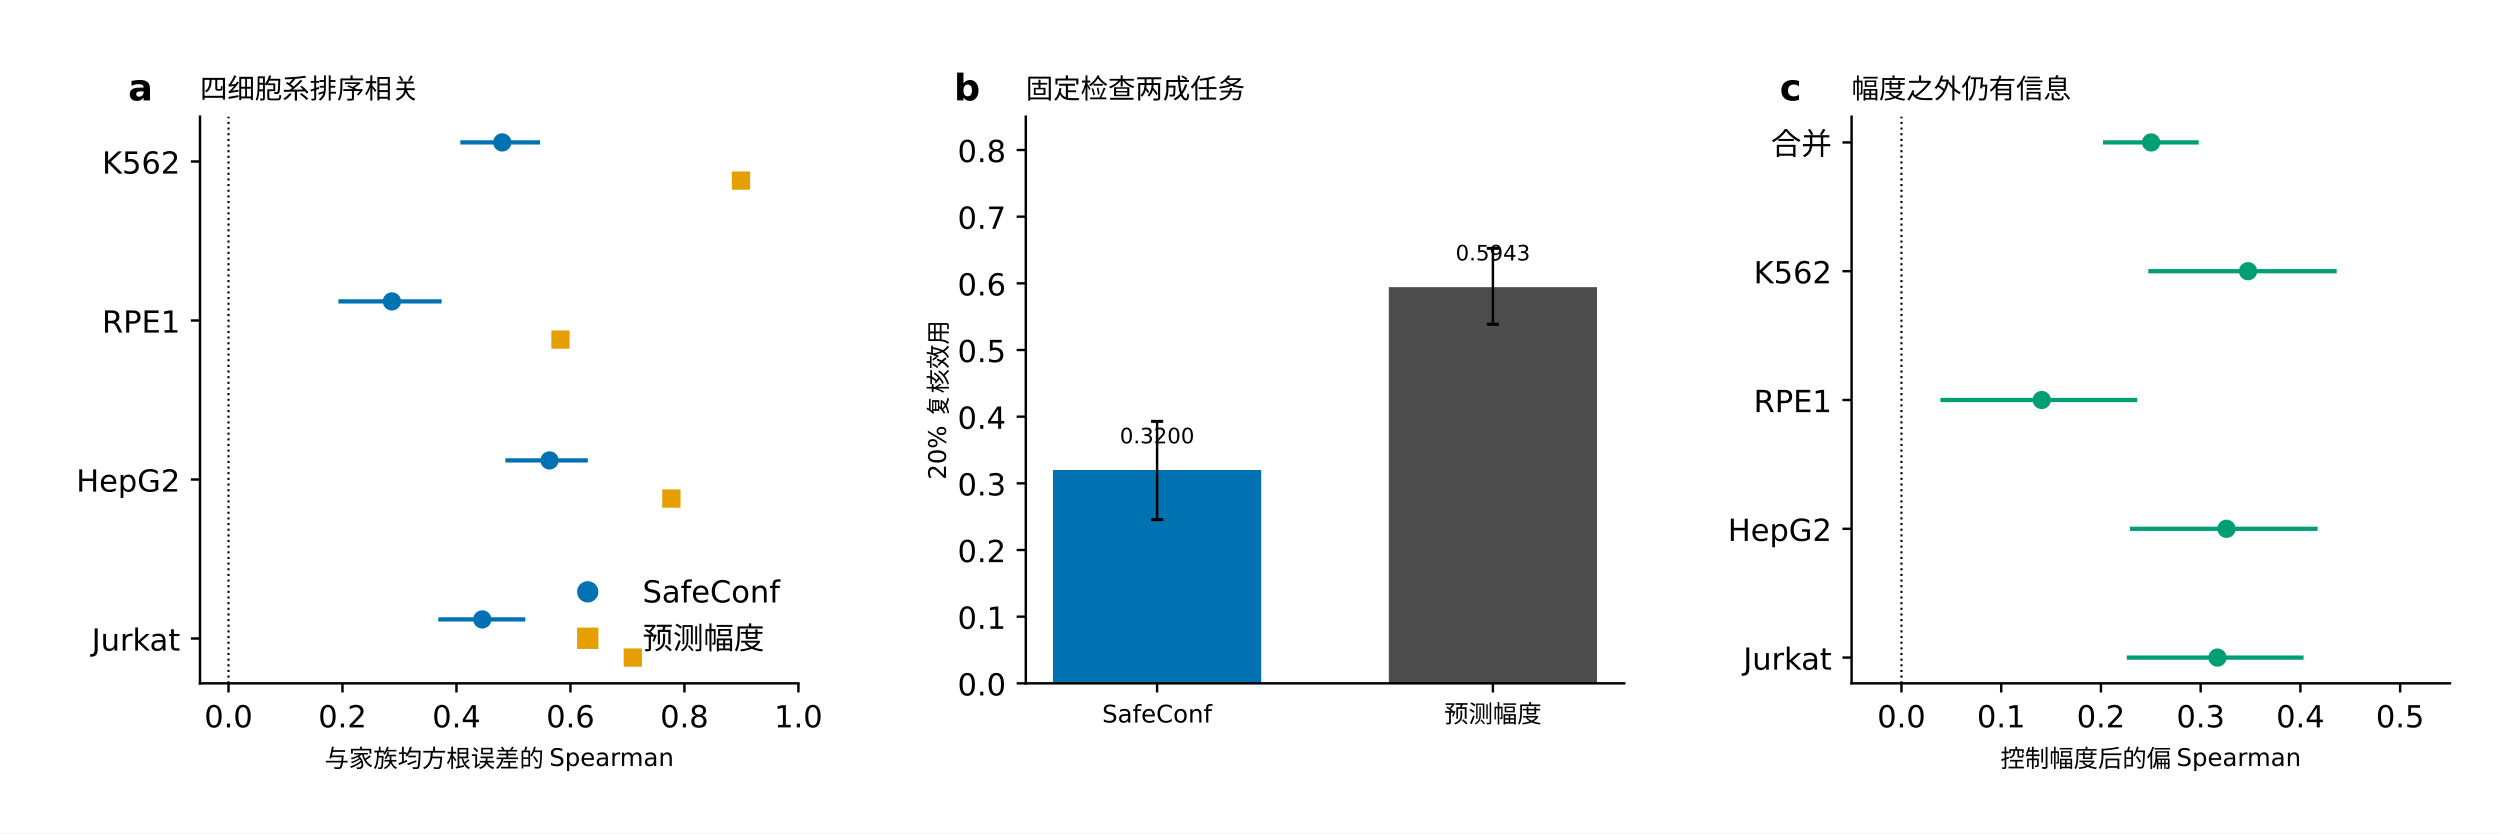
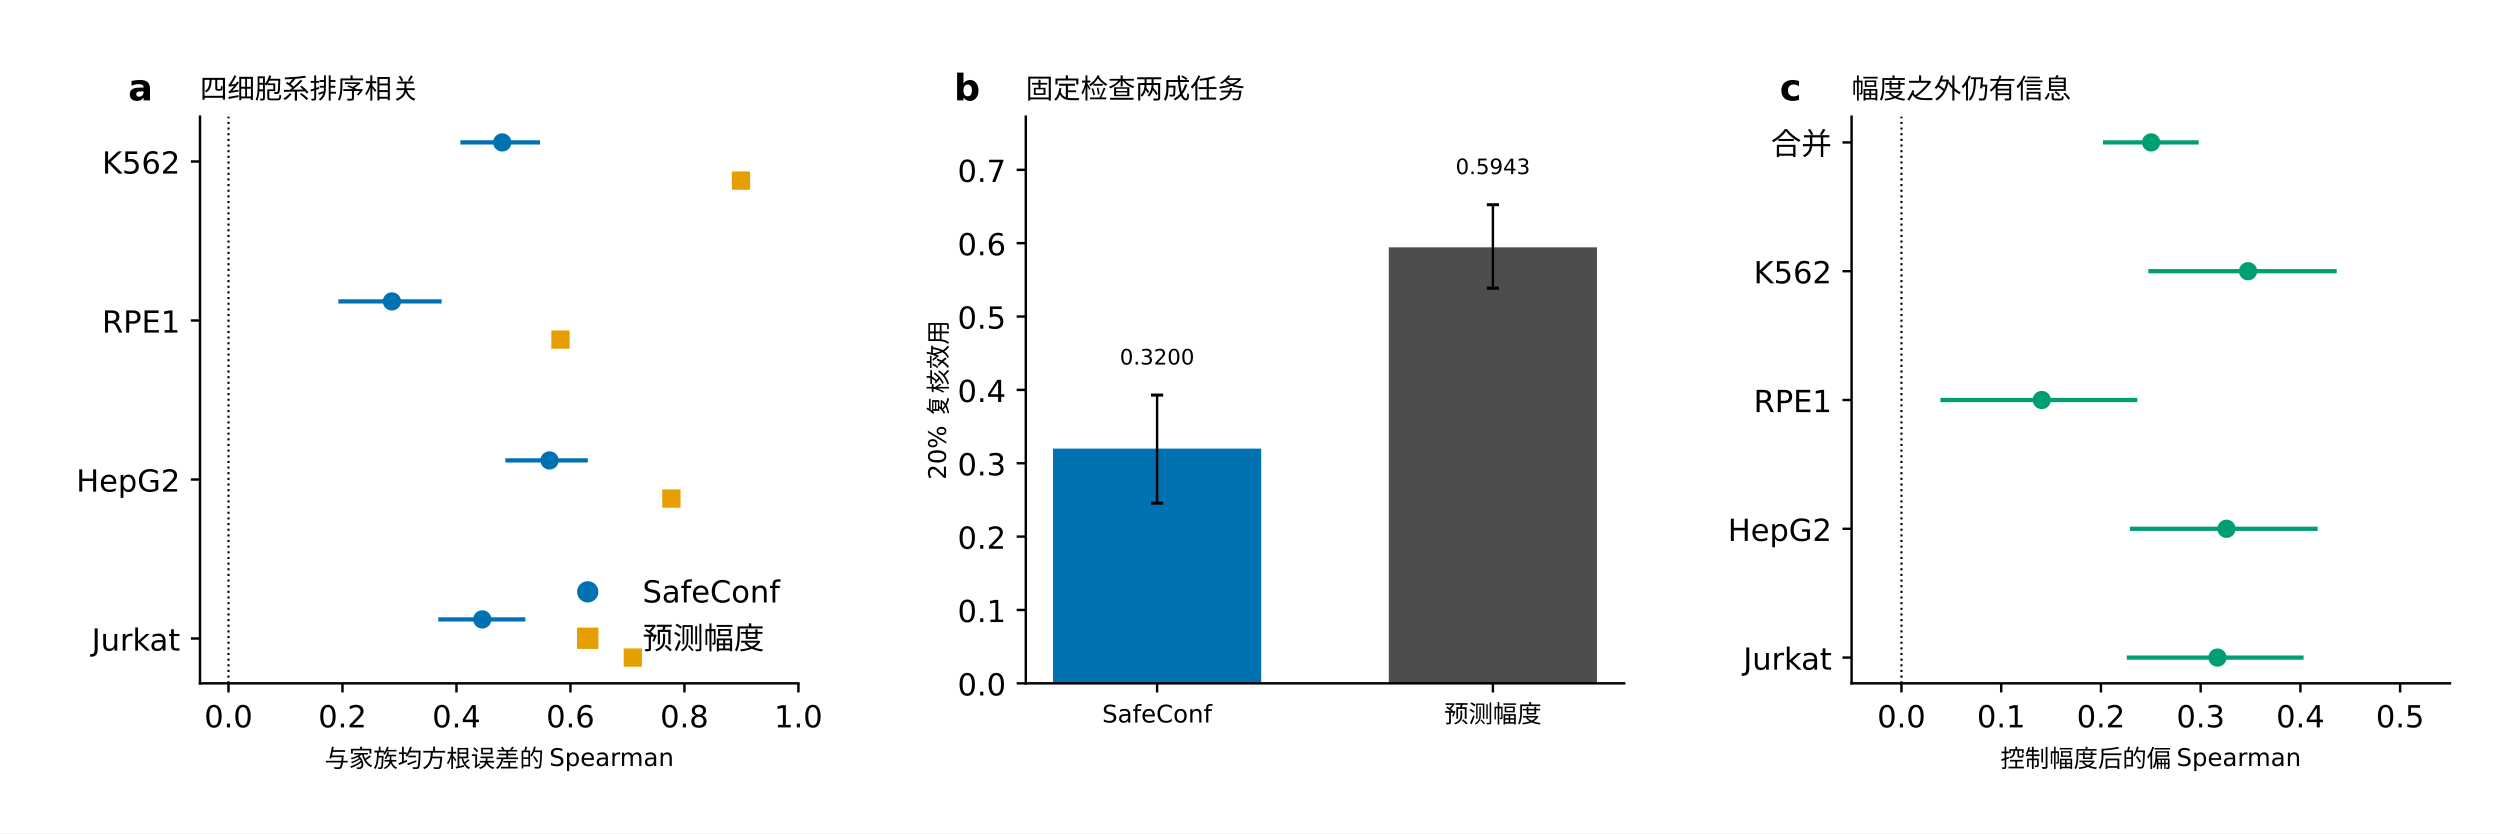
<svg xmlns="http://www.w3.org/2000/svg" xmlns:xlink="http://www.w3.org/1999/xlink" width="820.8pt" height="273.6pt" viewBox="0 0 820.8 273.6" version="1.1">
  <defs>
    <style type="text/css">*{stroke-linejoin: round; stroke-linecap: butt}</style>
  </defs>
  <g id="figure_1">
    <g id="patch_1">
      <path d="M 0 273.6  L 820.8 273.6  L 820.8 0  L 0 0  z " style="fill: #ffffff" />
    </g>
    <g id="axes_1">
      <g id="patch_2">
        <path d="M 65.664 224.352  L 262.132 224.352  L 262.132 38.304  L 65.664 38.304  z " style="fill: #ffffff" />
      </g>
      <g id="matplotlib.axis_1">
        <g id="xtick_1">
          <g id="line2d_1">
            <defs>
-               <path id="m4226a17566" d="M 0 0  L 0 3  " style="stroke: #000000; stroke-width: 0.8" />
+               <path id="m3a0f3667e0" d="M 0 0  L 0 3  " style="stroke: #000000; stroke-width: 0.8" />
            </defs>
            <g>
-               <use xlink:href="#m4226a17566" x="75.02" y="224.352" style="stroke: #000000; stroke-width: 0.8" />
+               <use xlink:href="#m3a0f3667e0" x="75.02" y="224.352" style="stroke: #000000; stroke-width: 0.8" />
            </g>
          </g>
          <g id="text_1">
            <text style="font-size: 10px; font-family: 'DejaVu Sans', 'Bitstream Vera Sans', 'Computer Modern Sans Serif', 'Lucida Grande', 'Verdana', 'Geneva', 'Lucid', 'Arial', 'Helvetica', 'Avant Garde', sans-serif; text-anchor: middle" x="75.02" y="238.811" transform="rotate(-0 75.01962 238.8114)">0.0</text>
          </g>
        </g>
        <g id="xtick_2">
          <g id="line2d_2">
            <g>
-               <use xlink:href="#m4226a17566" x="112.442" y="224.352" style="stroke: #000000; stroke-width: 0.8" />
+               <use xlink:href="#m3a0f3667e0" x="112.442" y="224.352" style="stroke: #000000; stroke-width: 0.8" />
            </g>
          </g>
          <g id="text_2">
            <text style="font-size: 10px; font-family: 'DejaVu Sans', 'Bitstream Vera Sans', 'Computer Modern Sans Serif', 'Lucida Grande', 'Verdana', 'Geneva', 'Lucid', 'Arial', 'Helvetica', 'Avant Garde', sans-serif; text-anchor: middle" x="112.442" y="238.811" transform="rotate(-0 112.4421 238.8114)">0.2</text>
          </g>
        </g>
        <g id="xtick_3">
          <g id="line2d_3">
            <g>
-               <use xlink:href="#m4226a17566" x="149.865" y="224.352" style="stroke: #000000; stroke-width: 0.8" />
+               <use xlink:href="#m3a0f3667e0" x="149.865" y="224.352" style="stroke: #000000; stroke-width: 0.8" />
            </g>
          </g>
          <g id="text_3">
            <text style="font-size: 10px; font-family: 'DejaVu Sans', 'Bitstream Vera Sans', 'Computer Modern Sans Serif', 'Lucida Grande', 'Verdana', 'Geneva', 'Lucid', 'Arial', 'Helvetica', 'Avant Garde', sans-serif; text-anchor: middle" x="149.865" y="238.811" transform="rotate(-0 149.8646 238.8114)">0.4</text>
          </g>
        </g>
        <g id="xtick_4">
          <g id="line2d_4">
            <g>
-               <use xlink:href="#m4226a17566" x="187.287" y="224.352" style="stroke: #000000; stroke-width: 0.8" />
+               <use xlink:href="#m3a0f3667e0" x="187.287" y="224.352" style="stroke: #000000; stroke-width: 0.8" />
            </g>
          </g>
          <g id="text_4">
            <text style="font-size: 10px; font-family: 'DejaVu Sans', 'Bitstream Vera Sans', 'Computer Modern Sans Serif', 'Lucida Grande', 'Verdana', 'Geneva', 'Lucid', 'Arial', 'Helvetica', 'Avant Garde', sans-serif; text-anchor: middle" x="187.287" y="238.811" transform="rotate(-0 187.2871 238.8114)">0.6</text>
          </g>
        </g>
        <g id="xtick_5">
          <g id="line2d_5">
            <g>
-               <use xlink:href="#m4226a17566" x="224.71" y="224.352" style="stroke: #000000; stroke-width: 0.8" />
+               <use xlink:href="#m3a0f3667e0" x="224.71" y="224.352" style="stroke: #000000; stroke-width: 0.8" />
            </g>
          </g>
          <g id="text_5">
            <text style="font-size: 10px; font-family: 'DejaVu Sans', 'Bitstream Vera Sans', 'Computer Modern Sans Serif', 'Lucida Grande', 'Verdana', 'Geneva', 'Lucid', 'Arial', 'Helvetica', 'Avant Garde', sans-serif; text-anchor: middle" x="224.71" y="238.811" transform="rotate(-0 224.7096 238.8114)">0.8</text>
          </g>
        </g>
        <g id="xtick_6">
          <g id="line2d_6">
            <g>
-               <use xlink:href="#m4226a17566" x="262.132" y="224.352" style="stroke: #000000; stroke-width: 0.8" />
+               <use xlink:href="#m3a0f3667e0" x="262.132" y="224.352" style="stroke: #000000; stroke-width: 0.8" />
            </g>
          </g>
          <g id="text_6">
            <text style="font-size: 10px; font-family: 'DejaVu Sans', 'Bitstream Vera Sans', 'Computer Modern Sans Serif', 'Lucida Grande', 'Verdana', 'Geneva', 'Lucid', 'Arial', 'Helvetica', 'Avant Garde', sans-serif; text-anchor: middle" x="262.132" y="238.811" transform="rotate(-0 262.1321 238.8114)">1.0</text>
          </g>
        </g>
        <g id="text_7">
          <text style="font-size: 8px; font-family: 'DejaVu Sans', 'Bitstream Vera Sans', 'Computer Modern Sans Serif', 'Lucida Grande', 'Verdana', 'Geneva', 'Lucid', 'Arial', 'Helvetica', 'Avant Garde', sans-serif; text-anchor: middle" x="163.898" y="251.855" transform="rotate(-0 163.898 251.8545)">与家族均方根误差的 Spearman</text>
        </g>
      </g>
      <g id="matplotlib.axis_2">
        <g id="ytick_1">
          <g id="line2d_7">
            <defs>
-               <path id="m9d8d0a81d9" d="M 0 0  L -3 0  " style="stroke: #000000; stroke-width: 0.8" />
+               <path id="m4cc7d55a19" d="M 0 0  L -3 0  " style="stroke: #000000; stroke-width: 0.8" />
            </defs>
            <g>
-               <use xlink:href="#m9d8d0a81d9" x="65.664" y="53.025" style="stroke: #000000; stroke-width: 0.8" />
+               <use xlink:href="#m4cc7d55a19" x="65.664" y="53.025" style="stroke: #000000; stroke-width: 0.8" />
            </g>
          </g>
          <g id="text_8">
            <text style="font-size: 10px; font-family: 'DejaVu Sans', 'Bitstream Vera Sans', 'Computer Modern Sans Serif', 'Lucida Grande', 'Verdana', 'Geneva', 'Lucid', 'Arial', 'Helvetica', 'Avant Garde', sans-serif; text-anchor: end" x="59.164" y="57.005" transform="rotate(-0 59.164 57.00466)">K562</text>
          </g>
        </g>
        <g id="ytick_2">
          <g id="line2d_8">
            <g>
-               <use xlink:href="#m9d8d0a81d9" x="65.664" y="105.227" style="stroke: #000000; stroke-width: 0.8" />
+               <use xlink:href="#m4cc7d55a19" x="65.664" y="105.227" style="stroke: #000000; stroke-width: 0.8" />
            </g>
          </g>
          <g id="text_9">
            <text style="font-size: 10px; font-family: 'DejaVu Sans', 'Bitstream Vera Sans', 'Computer Modern Sans Serif', 'Lucida Grande', 'Verdana', 'Geneva', 'Lucid', 'Arial', 'Helvetica', 'Avant Garde', sans-serif; text-anchor: end" x="59.164" y="109.207" transform="rotate(-0 59.164 109.2067)">RPE1</text>
          </g>
        </g>
        <g id="ytick_3">
          <g id="line2d_9">
            <g>
-               <use xlink:href="#m9d8d0a81d9" x="65.664" y="157.429" style="stroke: #000000; stroke-width: 0.8" />
+               <use xlink:href="#m4cc7d55a19" x="65.664" y="157.429" style="stroke: #000000; stroke-width: 0.8" />
            </g>
          </g>
          <g id="text_10">
            <text style="font-size: 10px; font-family: 'DejaVu Sans', 'Bitstream Vera Sans', 'Computer Modern Sans Serif', 'Lucida Grande', 'Verdana', 'Geneva', 'Lucid', 'Arial', 'Helvetica', 'Avant Garde', sans-serif; text-anchor: end" x="59.164" y="161.409" transform="rotate(-0 59.164 161.4087)">HepG2</text>
          </g>
        </g>
        <g id="ytick_4">
          <g id="line2d_10">
            <g>
-               <use xlink:href="#m9d8d0a81d9" x="65.664" y="209.631" style="stroke: #000000; stroke-width: 0.8" />
+               <use xlink:href="#m4cc7d55a19" x="65.664" y="209.631" style="stroke: #000000; stroke-width: 0.8" />
            </g>
          </g>
          <g id="text_11">
            <text style="font-size: 10px; font-family: 'DejaVu Sans', 'Bitstream Vera Sans', 'Computer Modern Sans Serif', 'Lucida Grande', 'Verdana', 'Geneva', 'Lucid', 'Arial', 'Helvetica', 'Avant Garde', sans-serif; text-anchor: end" x="59.164" y="213.611" transform="rotate(-0 59.164 213.6107)">Jurkat</text>
          </g>
        </g>
      </g>
      <g id="line2d_11">
-         <path d="M 151.146 46.761  L 177.316 46.761  " clip-path="url(#p58432a7bf2)" style="fill: none; stroke: #0072b2; stroke-width: 1.4" />
+         <path d="M 151.146 46.761  L 177.316 46.761  " clip-path="url(#p37d532b40d)" style="fill: none; stroke: #0072b2; stroke-width: 1.4" />
      </g>
      <g id="line2d_12">
        <defs>
-           <path id="m5f0c63269c" d="M 0 2.5  C 0.663 2.5 1.299 2.237 1.768 1.768  C 2.237 1.299 2.5 0.663 2.5 0  C 2.5 -0.663 2.237 -1.299 1.768 -1.768  C 1.299 -2.237 0.663 -2.5 0 -2.5  C -0.663 -2.5 -1.299 -2.237 -1.768 -1.768  C -2.237 -1.299 -2.5 -0.663 -2.5 0  C -2.5 0.663 -2.237 1.299 -1.768 1.768  C -1.299 2.237 -0.663 2.5 0 2.5  z " style="stroke: #0072b2" />
+           <path id="mfc0ed0e57e" d="M 0 2.5  C 0.663 2.5 1.299 2.237 1.768 1.768  C 2.237 1.299 2.5 0.663 2.5 0  C 2.5 -0.663 2.237 -1.299 1.768 -1.768  C 1.299 -2.237 0.663 -2.5 0 -2.5  C -0.663 -2.5 -1.299 -2.237 -1.768 -1.768  C -2.237 -1.299 -2.5 -0.663 -2.5 0  C -2.5 0.663 -2.237 1.299 -1.768 1.768  C -1.299 2.237 -0.663 2.5 0 2.5  z " style="stroke: #0072b2" />
        </defs>
-         <g clip-path="url(#p58432a7bf2)">
-           <use xlink:href="#m5f0c63269c" x="164.894" y="46.761" style="fill: #0072b2; stroke: #0072b2" />
+         <g clip-path="url(#p37d532b40d)">
+           <use xlink:href="#mfc0ed0e57e" x="164.894" y="46.761" style="fill: #0072b2; stroke: #0072b2" />
        </g>
      </g>
      <g id="line2d_13">
        <defs>
-           <path id="m2d5704bfc8" d="M -2.5 2.5  L 2.5 2.5  L 2.5 -2.5  L -2.5 -2.5  z " style="stroke: #e69f00; stroke-linejoin: miter" />
+           <path id="m14292e1021" d="M -2.5 2.5  L 2.5 2.5  L 2.5 -2.5  L -2.5 -2.5  z " style="stroke: #e69f00; stroke-linejoin: miter" />
        </defs>
-         <g clip-path="url(#p58432a7bf2)">
-           <use xlink:href="#m2d5704bfc8" x="243.282" y="59.289" style="fill: #e69f00; stroke: #e69f00; stroke-linejoin: miter" />
+         <g clip-path="url(#p37d532b40d)">
+           <use xlink:href="#m14292e1021" x="243.282" y="59.289" style="fill: #e69f00; stroke: #e69f00; stroke-linejoin: miter" />
        </g>
      </g>
      <g id="line2d_14">
-         <path d="M 111.081 98.963  L 144.994 98.963  " clip-path="url(#p58432a7bf2)" style="fill: none; stroke: #0072b2; stroke-width: 1.4" />
+         <path d="M 111.081 98.963  L 144.994 98.963  " clip-path="url(#p37d532b40d)" style="fill: none; stroke: #0072b2; stroke-width: 1.4" />
      </g>
      <g id="line2d_15">
-         <g clip-path="url(#p58432a7bf2)">
-           <use xlink:href="#m5f0c63269c" x="128.676" y="98.963" style="fill: #0072b2; stroke: #0072b2" />
+         <g clip-path="url(#p37d532b40d)">
+           <use xlink:href="#mfc0ed0e57e" x="128.676" y="98.963" style="fill: #0072b2; stroke: #0072b2" />
        </g>
      </g>
      <g id="line2d_16">
-         <g clip-path="url(#p58432a7bf2)">
-           <use xlink:href="#m2d5704bfc8" x="184.019" y="111.491" style="fill: #e69f00; stroke: #e69f00; stroke-linejoin: miter" />
+         <g clip-path="url(#p37d532b40d)">
+           <use xlink:href="#m14292e1021" x="184.019" y="111.491" style="fill: #e69f00; stroke: #e69f00; stroke-linejoin: miter" />
        </g>
      </g>
      <g id="line2d_17">
-         <path d="M 165.916 151.165  L 192.989 151.165  " clip-path="url(#p58432a7bf2)" style="fill: none; stroke: #0072b2; stroke-width: 1.4" />
+         <path d="M 165.916 151.165  L 192.989 151.165  " clip-path="url(#p37d532b40d)" style="fill: none; stroke: #0072b2; stroke-width: 1.4" />
      </g>
      <g id="line2d_18">
-         <g clip-path="url(#p58432a7bf2)">
-           <use xlink:href="#m5f0c63269c" x="180.42" y="151.165" style="fill: #0072b2; stroke: #0072b2" />
+         <g clip-path="url(#p37d532b40d)">
+           <use xlink:href="#mfc0ed0e57e" x="180.42" y="151.165" style="fill: #0072b2; stroke: #0072b2" />
        </g>
      </g>
      <g id="line2d_19">
-         <g clip-path="url(#p58432a7bf2)">
-           <use xlink:href="#m2d5704bfc8" x="220.432" y="163.693" style="fill: #e69f00; stroke: #e69f00; stroke-linejoin: miter" />
+         <g clip-path="url(#p37d532b40d)">
+           <use xlink:href="#m14292e1021" x="220.432" y="163.693" style="fill: #e69f00; stroke: #e69f00; stroke-linejoin: miter" />
        </g>
      </g>
      <g id="line2d_20">
-         <path d="M 143.89 203.367  L 172.487 203.367  " clip-path="url(#p58432a7bf2)" style="fill: none; stroke: #0072b2; stroke-width: 1.4" />
+         <path d="M 143.89 203.367  L 172.487 203.367  " clip-path="url(#p37d532b40d)" style="fill: none; stroke: #0072b2; stroke-width: 1.4" />
      </g>
      <g id="line2d_21">
-         <g clip-path="url(#p58432a7bf2)">
-           <use xlink:href="#m5f0c63269c" x="158.346" y="203.367" style="fill: #0072b2; stroke: #0072b2" />
+         <g clip-path="url(#p37d532b40d)">
+           <use xlink:href="#mfc0ed0e57e" x="158.346" y="203.367" style="fill: #0072b2; stroke: #0072b2" />
        </g>
      </g>
      <g id="line2d_22">
-         <g clip-path="url(#p58432a7bf2)">
-           <use xlink:href="#m2d5704bfc8" x="207.771" y="215.895" style="fill: #e69f00; stroke: #e69f00; stroke-linejoin: miter" />
+         <g clip-path="url(#p37d532b40d)">
+           <use xlink:href="#m14292e1021" x="207.771" y="215.895" style="fill: #e69f00; stroke: #e69f00; stroke-linejoin: miter" />
        </g>
      </g>
      <g id="line2d_23">
-         <path d="M 75.02 224.352  L 75.02 38.304  " clip-path="url(#p58432a7bf2)" style="fill: none; stroke-dasharray: 0.7,1.155; stroke-dashoffset: 0; stroke: #000000; stroke-width: 0.7" />
+         <path d="M 75.02 224.352  L 75.02 38.304  " clip-path="url(#p37d532b40d)" style="fill: none; stroke-dasharray: 0.7,1.155; stroke-dashoffset: 0; stroke: #000000; stroke-width: 0.7" />
      </g>
      <g id="line2d_24" />
      <g id="line2d_25" />
      <g id="patch_3">
        <path d="M 65.664 224.352  L 65.664 38.304  " style="fill: none; stroke: #000000; stroke-width: 0.8; stroke-linejoin: miter; stroke-linecap: square" />
      </g>
      <g id="patch_4">
        <path d="M 65.664 224.352  L 262.132 224.352  " style="fill: none; stroke: #000000; stroke-width: 0.8; stroke-linejoin: miter; stroke-linecap: square" />
      </g>
      <g id="text_12">
        <text style="font-weight: 700; font-size: 12px; font-family: 'DejaVu Sans', 'Bitstream Vera Sans', 'Computer Modern Sans Serif', 'Lucida Grande', 'Verdana', 'Geneva', 'Lucid', 'Arial', 'Helvetica', 'Avant Garde', sans-serif; text-anchor: start" x="42.088" y="32.971" transform="rotate(-0 42.08783 32.97141)">a</text>
      </g>
      <g id="text_13">
        <text style="font-size: 9px; font-family: 'DejaVu Sans', 'Bitstream Vera Sans', 'Computer Modern Sans Serif', 'Lucida Grande', 'Verdana', 'Geneva', 'Lucid', 'Arial', 'Helvetica', 'Avant Garde', sans-serif; text-anchor: start" x="65.664" y="32.304" transform="rotate(-0 65.664 32.304)">四细胞系排序相关</text>
      </g>
      <g id="legend_1">
        <g id="line2d_26">
          <defs>
-             <path id="m96f16429bc" d="M 0 3  C 0.796 3 1.559 2.684 2.121 2.121  C 2.684 1.559 3 0.796 3 0  C 3 -0.796 2.684 -1.559 2.121 -2.121  C 1.559 -2.684 0.796 -3 0 -3  C -0.796 -3 -1.559 -2.684 -2.121 -2.121  C -2.684 -1.559 -3 -0.796 -3 0  C -3 0.796 -2.684 1.559 -2.121 2.121  C -1.559 2.684 -0.796 3 0 3  z " style="stroke: #0072b2" />
+             <path id="m0f6c0d7209" d="M 0 3  C 0.796 3 1.559 2.684 2.121 2.121  C 2.684 1.559 3 0.796 3 0  C 3 -0.796 2.684 -1.559 2.121 -2.121  C 1.559 -2.684 0.796 -3 0 -3  C -0.796 -3 -1.559 -2.684 -2.121 -2.121  C -2.684 -1.559 -3 -0.796 -3 0  C -3 0.796 -2.684 1.559 -2.121 2.121  C -1.559 2.684 -0.796 3 0 3  z " style="stroke: #0072b2" />
          </defs>
          <g>
-             <use xlink:href="#m96f16429bc" x="192.963" y="194.311" style="fill: #0072b2; stroke: #0072b2" />
+             <use xlink:href="#m0f6c0d7209" x="192.963" y="194.311" style="fill: #0072b2; stroke: #0072b2" />
          </g>
        </g>
        <g id="text_14">
          <text style="font-size: 10px; font-family: 'DejaVu Sans', 'Bitstream Vera Sans', 'Computer Modern Sans Serif', 'Lucida Grande', 'Verdana', 'Geneva', 'Lucid', 'Arial', 'Helvetica', 'Avant Garde', sans-serif; text-anchor: start" x="210.963" y="197.811" transform="rotate(-0 210.9633 197.8114)">SafeConf</text>
        </g>
        <g id="line2d_27">
          <defs>
-             <path id="m771fa75b18" d="M -3 3  L 3 3  L 3 -3  L -3 -3  z " style="stroke: #e69f00; stroke-linejoin: miter" />
+             <path id="mc0798db1a1" d="M -3 3  L 3 3  L 3 -3  L -3 -3  z " style="stroke: #e69f00; stroke-linejoin: miter" />
          </defs>
          <g>
-             <use xlink:href="#m771fa75b18" x="192.963" y="209.561" style="fill: #e69f00; stroke: #e69f00; stroke-linejoin: miter" />
+             <use xlink:href="#mc0798db1a1" x="192.963" y="209.561" style="fill: #e69f00; stroke: #e69f00; stroke-linejoin: miter" />
          </g>
        </g>
        <g id="text_15">
          <text style="font-size: 10px; font-family: 'DejaVu Sans', 'Bitstream Vera Sans', 'Computer Modern Sans Serif', 'Lucida Grande', 'Verdana', 'Geneva', 'Lucid', 'Arial', 'Helvetica', 'Avant Garde', sans-serif; text-anchor: start" x="210.963" y="213.061" transform="rotate(-0 210.9633 213.0614)">预测幅度</text>
        </g>
      </g>
    </g>
    <g id="axes_2">
      <g id="patch_5">
        <path d="M 336.79 224.352  L 533.258 224.352  L 533.258 38.304  L 336.79 38.304  z " style="fill: #ffffff" />
      </g>
      <g id="patch_6">
-         <path d="M 345.72 224.352  L 414.076 224.352  L 414.076 154.316  L 345.72 154.316  z " clip-path="url(#paa163dda87)" style="fill: #0072b2" />
+         <path d="M 345.72 224.352  L 414.076 224.352  L 414.076 147.285  L 345.72 147.285  z " clip-path="url(#p87df58ba7f)" style="fill: #0072b2" />
      </g>
      <g id="patch_7">
-         <path d="M 455.972 224.352  L 524.328 224.352  L 524.328 94.27  L 455.972 94.27  z " clip-path="url(#paa163dda87)" style="fill: #4d4d4d" />
+         <path d="M 455.972 224.352  L 524.328 224.352  L 524.328 81.211  L 455.972 81.211  z " clip-path="url(#p87df58ba7f)" style="fill: #4d4d4d" />
      </g>
      <g id="matplotlib.axis_3">
        <g id="xtick_7">
          <g id="line2d_28">
            <g>
-               <use xlink:href="#m4226a17566" x="379.898" y="224.352" style="stroke: #000000; stroke-width: 0.8" />
+               <use xlink:href="#m3a0f3667e0" x="379.898" y="224.352" style="stroke: #000000; stroke-width: 0.8" />
            </g>
          </g>
          <g id="text_16">
            <text style="font-size: 8px; font-family: 'DejaVu Sans', 'Bitstream Vera Sans', 'Computer Modern Sans Serif', 'Lucida Grande', 'Verdana', 'Geneva', 'Lucid', 'Arial', 'Helvetica', 'Avant Garde', sans-serif; text-anchor: middle" x="379.898" y="237.22" transform="rotate(-0 379.8983 237.2195)">SafeConf</text>
          </g>
        </g>
        <g id="xtick_8">
          <g id="line2d_29">
            <g>
-               <use xlink:href="#m4226a17566" x="490.15" y="224.352" style="stroke: #000000; stroke-width: 0.8" />
+               <use xlink:href="#m3a0f3667e0" x="490.15" y="224.352" style="stroke: #000000; stroke-width: 0.8" />
            </g>
          </g>
          <g id="text_17">
            <text style="font-size: 8px; font-family: 'DejaVu Sans', 'Bitstream Vera Sans', 'Computer Modern Sans Serif', 'Lucida Grande', 'Verdana', 'Geneva', 'Lucid', 'Arial', 'Helvetica', 'Avant Garde', sans-serif; text-anchor: middle" x="490.15" y="237.22" transform="rotate(-0 490.1497 237.2195)">预测幅度</text>
          </g>
        </g>
      </g>
      <g id="matplotlib.axis_4">
        <g id="ytick_5">
          <g id="line2d_30">
            <g>
-               <use xlink:href="#m9d8d0a81d9" x="336.79" y="224.352" style="stroke: #000000; stroke-width: 0.8" />
+               <use xlink:href="#m4cc7d55a19" x="336.79" y="224.352" style="stroke: #000000; stroke-width: 0.8" />
            </g>
          </g>
          <g id="text_18">
            <text style="font-size: 10px; font-family: 'DejaVu Sans', 'Bitstream Vera Sans', 'Computer Modern Sans Serif', 'Lucida Grande', 'Verdana', 'Geneva', 'Lucid', 'Arial', 'Helvetica', 'Avant Garde', sans-serif; text-anchor: end" x="330.29" y="228.332" transform="rotate(-0 330.29 228.3317)">0.0</text>
          </g>
        </g>
        <g id="ytick_6">
          <g id="line2d_31">
            <g>
-               <use xlink:href="#m9d8d0a81d9" x="336.79" y="202.464" style="stroke: #000000; stroke-width: 0.8" />
+               <use xlink:href="#m4cc7d55a19" x="336.79" y="200.267" style="stroke: #000000; stroke-width: 0.8" />
            </g>
          </g>
          <g id="text_19">
-             <text style="font-size: 10px; font-family: 'DejaVu Sans', 'Bitstream Vera Sans', 'Computer Modern Sans Serif', 'Lucida Grande', 'Verdana', 'Geneva', 'Lucid', 'Arial', 'Helvetica', 'Avant Garde', sans-serif; text-anchor: end" x="330.29" y="206.444" transform="rotate(-0 330.29 206.4437)">0.1</text>
+             <text style="font-size: 10px; font-family: 'DejaVu Sans', 'Bitstream Vera Sans', 'Computer Modern Sans Serif', 'Lucida Grande', 'Verdana', 'Geneva', 'Lucid', 'Arial', 'Helvetica', 'Avant Garde', sans-serif; text-anchor: end" x="330.29" y="204.246" transform="rotate(-0 330.29 204.2463)">0.1</text>
          </g>
        </g>
        <g id="ytick_7">
          <g id="line2d_32">
            <g>
-               <use xlink:href="#m9d8d0a81d9" x="336.79" y="180.576" style="stroke: #000000; stroke-width: 0.8" />
+               <use xlink:href="#m4cc7d55a19" x="336.79" y="176.181" style="stroke: #000000; stroke-width: 0.8" />
            </g>
          </g>
          <g id="text_20">
-             <text style="font-size: 10px; font-family: 'DejaVu Sans', 'Bitstream Vera Sans', 'Computer Modern Sans Serif', 'Lucida Grande', 'Verdana', 'Geneva', 'Lucid', 'Arial', 'Helvetica', 'Avant Garde', sans-serif; text-anchor: end" x="330.29" y="184.556" transform="rotate(-0 330.29 184.5557)">0.2</text>
+             <text style="font-size: 10px; font-family: 'DejaVu Sans', 'Bitstream Vera Sans', 'Computer Modern Sans Serif', 'Lucida Grande', 'Verdana', 'Geneva', 'Lucid', 'Arial', 'Helvetica', 'Avant Garde', sans-serif; text-anchor: end" x="330.29" y="180.161" transform="rotate(-0 330.29 180.161)">0.2</text>
          </g>
        </g>
        <g id="ytick_8">
          <g id="line2d_33">
            <g>
-               <use xlink:href="#m9d8d0a81d9" x="336.79" y="158.688" style="stroke: #000000; stroke-width: 0.8" />
+               <use xlink:href="#m4cc7d55a19" x="336.79" y="152.096" style="stroke: #000000; stroke-width: 0.8" />
            </g>
          </g>
          <g id="text_21">
-             <text style="font-size: 10px; font-family: 'DejaVu Sans', 'Bitstream Vera Sans', 'Computer Modern Sans Serif', 'Lucida Grande', 'Verdana', 'Geneva', 'Lucid', 'Arial', 'Helvetica', 'Avant Garde', sans-serif; text-anchor: end" x="330.29" y="162.668" transform="rotate(-0 330.29 162.6677)">0.3</text>
+             <text style="font-size: 10px; font-family: 'DejaVu Sans', 'Bitstream Vera Sans', 'Computer Modern Sans Serif', 'Lucida Grande', 'Verdana', 'Geneva', 'Lucid', 'Arial', 'Helvetica', 'Avant Garde', sans-serif; text-anchor: end" x="330.29" y="156.076" transform="rotate(-0 330.29 156.0756)">0.3</text>
          </g>
        </g>
        <g id="ytick_9">
          <g id="line2d_34">
            <g>
-               <use xlink:href="#m9d8d0a81d9" x="336.79" y="136.8" style="stroke: #000000; stroke-width: 0.8" />
+               <use xlink:href="#m4cc7d55a19" x="336.79" y="128.011" style="stroke: #000000; stroke-width: 0.8" />
            </g>
          </g>
          <g id="text_22">
-             <text style="font-size: 10px; font-family: 'DejaVu Sans', 'Bitstream Vera Sans', 'Computer Modern Sans Serif', 'Lucida Grande', 'Verdana', 'Geneva', 'Lucid', 'Arial', 'Helvetica', 'Avant Garde', sans-serif; text-anchor: end" x="330.29" y="140.78" transform="rotate(-0 330.29 140.7797)">0.4</text>
+             <text style="font-size: 10px; font-family: 'DejaVu Sans', 'Bitstream Vera Sans', 'Computer Modern Sans Serif', 'Lucida Grande', 'Verdana', 'Geneva', 'Lucid', 'Arial', 'Helvetica', 'Avant Garde', sans-serif; text-anchor: end" x="330.29" y="131.99" transform="rotate(-0 330.29 131.9902)">0.4</text>
          </g>
        </g>
        <g id="ytick_10">
          <g id="line2d_35">
            <g>
-               <use xlink:href="#m9d8d0a81d9" x="336.79" y="114.912" style="stroke: #000000; stroke-width: 0.8" />
+               <use xlink:href="#m4cc7d55a19" x="336.79" y="103.925" style="stroke: #000000; stroke-width: 0.8" />
            </g>
          </g>
          <g id="text_23">
-             <text style="font-size: 10px; font-family: 'DejaVu Sans', 'Bitstream Vera Sans', 'Computer Modern Sans Serif', 'Lucida Grande', 'Verdana', 'Geneva', 'Lucid', 'Arial', 'Helvetica', 'Avant Garde', sans-serif; text-anchor: end" x="330.29" y="118.892" transform="rotate(-0 330.29 118.8917)">0.5</text>
+             <text style="font-size: 10px; font-family: 'DejaVu Sans', 'Bitstream Vera Sans', 'Computer Modern Sans Serif', 'Lucida Grande', 'Verdana', 'Geneva', 'Lucid', 'Arial', 'Helvetica', 'Avant Garde', sans-serif; text-anchor: end" x="330.29" y="107.905" transform="rotate(-0 330.29 107.9049)">0.5</text>
          </g>
        </g>
        <g id="ytick_11">
          <g id="line2d_36">
            <g>
-               <use xlink:href="#m9d8d0a81d9" x="336.79" y="93.024" style="stroke: #000000; stroke-width: 0.8" />
+               <use xlink:href="#m4cc7d55a19" x="336.79" y="79.84" style="stroke: #000000; stroke-width: 0.8" />
            </g>
          </g>
          <g id="text_24">
-             <text style="font-size: 10px; font-family: 'DejaVu Sans', 'Bitstream Vera Sans', 'Computer Modern Sans Serif', 'Lucida Grande', 'Verdana', 'Geneva', 'Lucid', 'Arial', 'Helvetica', 'Avant Garde', sans-serif; text-anchor: end" x="330.29" y="97.004" transform="rotate(-0 330.29 97.00369)">0.6</text>
+             <text style="font-size: 10px; font-family: 'DejaVu Sans', 'Bitstream Vera Sans', 'Computer Modern Sans Serif', 'Lucida Grande', 'Verdana', 'Geneva', 'Lucid', 'Arial', 'Helvetica', 'Avant Garde', sans-serif; text-anchor: end" x="330.29" y="83.819" transform="rotate(-0 330.29 83.81949)">0.6</text>
          </g>
        </g>
        <g id="ytick_12">
          <g id="line2d_37">
            <g>
-               <use xlink:href="#m9d8d0a81d9" x="336.79" y="71.136" style="stroke: #000000; stroke-width: 0.8" />
+               <use xlink:href="#m4cc7d55a19" x="336.79" y="55.754" style="stroke: #000000; stroke-width: 0.8" />
            </g>
          </g>
          <g id="text_25">
-             <text style="font-size: 10px; font-family: 'DejaVu Sans', 'Bitstream Vera Sans', 'Computer Modern Sans Serif', 'Lucida Grande', 'Verdana', 'Geneva', 'Lucid', 'Arial', 'Helvetica', 'Avant Garde', sans-serif; text-anchor: end" x="330.29" y="75.116" transform="rotate(-0 330.29 75.11569)">0.7</text>
-           </g>
-         </g>
-         <g id="ytick_13">
-           <g id="line2d_38">
-             <g>
-               <use xlink:href="#m9d8d0a81d9" x="336.79" y="49.248" style="stroke: #000000; stroke-width: 0.8" />
-             </g>
-           </g>
-           <g id="text_26">
-             <text style="font-size: 10px; font-family: 'DejaVu Sans', 'Bitstream Vera Sans', 'Computer Modern Sans Serif', 'Lucida Grande', 'Verdana', 'Geneva', 'Lucid', 'Arial', 'Helvetica', 'Avant Garde', sans-serif; text-anchor: end" x="330.29" y="53.228" transform="rotate(-0 330.29 53.22769)">0.8</text>
-           </g>
-         </g>
-         <g id="text_27">
+             <text style="font-size: 10px; font-family: 'DejaVu Sans', 'Bitstream Vera Sans', 'Computer Modern Sans Serif', 'Lucida Grande', 'Verdana', 'Geneva', 'Lucid', 'Arial', 'Helvetica', 'Avant Garde', sans-serif; text-anchor: end" x="330.29" y="59.734" transform="rotate(-0 330.29 59.73412)">0.7</text>
+           </g>
+         </g>
+         <g id="text_26">
          <text style="font-size: 8px; font-family: 'DejaVu Sans', 'Bitstream Vera Sans', 'Computer Modern Sans Serif', 'Lucida Grande', 'Verdana', 'Geneva', 'Lucid', 'Arial', 'Helvetica', 'Avant Garde', sans-serif; text-anchor: middle" x="310.578" y="131.328" transform="rotate(-90 310.5778 131.328)">20% 复核效用</text>
        </g>
      </g>
      <g id="LineCollection_1">
-         <path d="M 379.898 170.598  L 379.898 138.345  " clip-path="url(#paa163dda87)" style="fill: none; stroke: #000000; stroke-width: 0.8" />
-         <path d="M 490.15 106.463  L 490.15 81.543  " clip-path="url(#paa163dda87)" style="fill: none; stroke: #000000; stroke-width: 0.8" />
+         <path d="M 379.898 165.201  L 379.898 129.711  " clip-path="url(#p87df58ba7f)" style="fill: none; stroke: #000000; stroke-width: 0.8" />
+         <path d="M 490.15 94.628  L 490.15 67.206  " clip-path="url(#p87df58ba7f)" style="fill: none; stroke: #000000; stroke-width: 0.8" />
+       </g>
+       <g id="line2d_38">
+         <defs>
+           <path id="mc716c9a4e3" d="M 2 0  L -2 -0  " style="stroke: #000000" />
+         </defs>
+         <g clip-path="url(#p87df58ba7f)">
+           <use xlink:href="#mc716c9a4e3" x="379.898" y="165.201" style="fill: #1f77b4; stroke: #000000" />
+           <use xlink:href="#mc716c9a4e3" x="490.15" y="94.628" style="fill: #1f77b4; stroke: #000000" />
+         </g>
      </g>
      <g id="line2d_39">
-         <defs>
-           <path id="m77eee9cefd" d="M 2 0  L -2 -0  " style="stroke: #000000" />
-         </defs>
-         <g clip-path="url(#paa163dda87)">
-           <use xlink:href="#m77eee9cefd" x="379.898" y="170.598" style="fill: #1f77b4; stroke: #000000" />
-           <use xlink:href="#m77eee9cefd" x="490.15" y="106.463" style="fill: #1f77b4; stroke: #000000" />
-         </g>
-       </g>
-       <g id="line2d_40">
-         <g clip-path="url(#paa163dda87)">
-           <use xlink:href="#m77eee9cefd" x="379.898" y="138.345" style="fill: #1f77b4; stroke: #000000" />
-           <use xlink:href="#m77eee9cefd" x="490.15" y="81.543" style="fill: #1f77b4; stroke: #000000" />
+         <g clip-path="url(#p87df58ba7f)">
+           <use xlink:href="#mc716c9a4e3" x="379.898" y="129.711" style="fill: #1f77b4; stroke: #000000" />
+           <use xlink:href="#mc716c9a4e3" x="490.15" y="67.206" style="fill: #1f77b4; stroke: #000000" />
        </g>
      </g>
      <g id="patch_8">
        <path d="M 336.79 224.352  L 336.79 38.304  " style="fill: none; stroke: #000000; stroke-width: 0.8; stroke-linejoin: miter; stroke-linecap: square" />
      </g>
      <g id="patch_9">
        <path d="M 336.79 224.352  L 533.258 224.352  " style="fill: none; stroke: #000000; stroke-width: 0.8; stroke-linejoin: miter; stroke-linecap: square" />
      </g>
+       <g id="text_27">
+         <text style="font-weight: 700; font-size: 12px; font-family: 'DejaVu Sans', 'Bitstream Vera Sans', 'Computer Modern Sans Serif', 'Lucida Grande', 'Verdana', 'Geneva', 'Lucid', 'Arial', 'Helvetica', 'Avant Garde', sans-serif; text-anchor: start" x="313.214" y="32.971" transform="rotate(-0 313.2138 32.97141)">b</text>
+       </g>
      <g id="text_28">
-         <text style="font-weight: 700; font-size: 12px; font-family: 'DejaVu Sans', 'Bitstream Vera Sans', 'Computer Modern Sans Serif', 'Lucida Grande', 'Verdana', 'Geneva', 'Lucid', 'Arial', 'Helvetica', 'Avant Garde', sans-serif; text-anchor: start" x="313.214" y="32.971" transform="rotate(-0 313.2138 32.97141)">b</text>
+         <text style="font-size: 7px; font-family: 'DejaVu Sans', 'Bitstream Vera Sans', 'Computer Modern Sans Serif', 'Lucida Grande', 'Verdana', 'Geneva', 'Lucid', 'Arial', 'Helvetica', 'Avant Garde', sans-serif; text-anchor: middle" x="379.898" y="119.678" transform="rotate(-0 379.8983 119.6776)">0.3200</text>
      </g>
      <g id="text_29">
-         <text style="font-size: 7px; font-family: 'DejaVu Sans', 'Bitstream Vera Sans', 'Computer Modern Sans Serif', 'Lucida Grande', 'Verdana', 'Geneva', 'Lucid', 'Arial', 'Helvetica', 'Avant Garde', sans-serif; text-anchor: middle" x="379.898" y="145.561" transform="rotate(-0 379.8983 145.5611)">0.3200</text>
+         <text style="font-size: 7px; font-family: 'DejaVu Sans', 'Bitstream Vera Sans', 'Computer Modern Sans Serif', 'Lucida Grande', 'Verdana', 'Geneva', 'Lucid', 'Arial', 'Helvetica', 'Avant Garde', sans-serif; text-anchor: middle" x="490.15" y="57.173" transform="rotate(-0 490.1497 57.17312)">0.5943</text>
      </g>
      <g id="text_30">
-         <text style="font-size: 7px; font-family: 'DejaVu Sans', 'Bitstream Vera Sans', 'Computer Modern Sans Serif', 'Lucida Grande', 'Verdana', 'Geneva', 'Lucid', 'Arial', 'Helvetica', 'Avant Garde', sans-serif; text-anchor: middle" x="490.15" y="85.514" transform="rotate(-0 490.1497 85.51448)">0.5943</text>
-       </g>
-       <g id="text_31">
        <text style="font-size: 9px; font-family: 'DejaVu Sans', 'Bitstream Vera Sans', 'Computer Modern Sans Serif', 'Lucida Grande', 'Verdana', 'Geneva', 'Lucid', 'Arial', 'Helvetica', 'Avant Garde', sans-serif; text-anchor: start" x="336.79" y="32.304" transform="rotate(-0 336.79 32.304)">固定检查两成任务</text>
      </g>
    </g>
    <g id="axes_3">
      <g id="patch_10">
        <path d="M 607.916 224.352  L 804.384 224.352  L 804.384 38.304  L 607.916 38.304  z " style="fill: #ffffff" />
      </g>
      <g id="matplotlib.axis_5">
        <g id="xtick_9">
+           <g id="line2d_40">
+             <g>
+               <use xlink:href="#m3a0f3667e0" x="624.288" y="224.352" style="stroke: #000000; stroke-width: 0.8" />
+             </g>
+           </g>
+           <g id="text_31">
+             <text style="font-size: 10px; font-family: 'DejaVu Sans', 'Bitstream Vera Sans', 'Computer Modern Sans Serif', 'Lucida Grande', 'Verdana', 'Geneva', 'Lucid', 'Arial', 'Helvetica', 'Avant Garde', sans-serif; text-anchor: middle" x="624.288" y="238.811" transform="rotate(-0 624.2883 238.8114)">0.0</text>
+           </g>
+         </g>
+         <g id="xtick_10">
          <g id="line2d_41">
            <g>
-               <use xlink:href="#m4226a17566" x="624.288" y="224.352" style="stroke: #000000; stroke-width: 0.8" />
+               <use xlink:href="#m3a0f3667e0" x="657.033" y="224.352" style="stroke: #000000; stroke-width: 0.8" />
            </g>
          </g>
          <g id="text_32">
-             <text style="font-size: 10px; font-family: 'DejaVu Sans', 'Bitstream Vera Sans', 'Computer Modern Sans Serif', 'Lucida Grande', 'Verdana', 'Geneva', 'Lucid', 'Arial', 'Helvetica', 'Avant Garde', sans-serif; text-anchor: middle" x="624.288" y="238.811" transform="rotate(-0 624.2883 238.8114)">0.0</text>
-           </g>
-         </g>
-         <g id="xtick_10">
+             <text style="font-size: 10px; font-family: 'DejaVu Sans', 'Bitstream Vera Sans', 'Computer Modern Sans Serif', 'Lucida Grande', 'Verdana', 'Geneva', 'Lucid', 'Arial', 'Helvetica', 'Avant Garde', sans-serif; text-anchor: middle" x="657.033" y="238.811" transform="rotate(-0 657.0329 238.8114)">0.1</text>
+           </g>
+         </g>
+         <g id="xtick_11">
          <g id="line2d_42">
            <g>
-               <use xlink:href="#m4226a17566" x="657.033" y="224.352" style="stroke: #000000; stroke-width: 0.8" />
+               <use xlink:href="#m3a0f3667e0" x="689.778" y="224.352" style="stroke: #000000; stroke-width: 0.8" />
            </g>
          </g>
          <g id="text_33">
-             <text style="font-size: 10px; font-family: 'DejaVu Sans', 'Bitstream Vera Sans', 'Computer Modern Sans Serif', 'Lucida Grande', 'Verdana', 'Geneva', 'Lucid', 'Arial', 'Helvetica', 'Avant Garde', sans-serif; text-anchor: middle" x="657.033" y="238.811" transform="rotate(-0 657.0329 238.8114)">0.1</text>
-           </g>
-         </g>
-         <g id="xtick_11">
+             <text style="font-size: 10px; font-family: 'DejaVu Sans', 'Bitstream Vera Sans', 'Computer Modern Sans Serif', 'Lucida Grande', 'Verdana', 'Geneva', 'Lucid', 'Arial', 'Helvetica', 'Avant Garde', sans-serif; text-anchor: middle" x="689.778" y="238.811" transform="rotate(-0 689.7776 238.8114)">0.2</text>
+           </g>
+         </g>
+         <g id="xtick_12">
          <g id="line2d_43">
            <g>
-               <use xlink:href="#m4226a17566" x="689.778" y="224.352" style="stroke: #000000; stroke-width: 0.8" />
+               <use xlink:href="#m3a0f3667e0" x="722.522" y="224.352" style="stroke: #000000; stroke-width: 0.8" />
            </g>
          </g>
          <g id="text_34">
-             <text style="font-size: 10px; font-family: 'DejaVu Sans', 'Bitstream Vera Sans', 'Computer Modern Sans Serif', 'Lucida Grande', 'Verdana', 'Geneva', 'Lucid', 'Arial', 'Helvetica', 'Avant Garde', sans-serif; text-anchor: middle" x="689.778" y="238.811" transform="rotate(-0 689.7776 238.8114)">0.2</text>
-           </g>
-         </g>
-         <g id="xtick_12">
+             <text style="font-size: 10px; font-family: 'DejaVu Sans', 'Bitstream Vera Sans', 'Computer Modern Sans Serif', 'Lucida Grande', 'Verdana', 'Geneva', 'Lucid', 'Arial', 'Helvetica', 'Avant Garde', sans-serif; text-anchor: middle" x="722.522" y="238.811" transform="rotate(-0 722.5223 238.8114)">0.3</text>
+           </g>
+         </g>
+         <g id="xtick_13">
          <g id="line2d_44">
            <g>
-               <use xlink:href="#m4226a17566" x="722.522" y="224.352" style="stroke: #000000; stroke-width: 0.8" />
+               <use xlink:href="#m3a0f3667e0" x="755.267" y="224.352" style="stroke: #000000; stroke-width: 0.8" />
            </g>
          </g>
          <g id="text_35">
-             <text style="font-size: 10px; font-family: 'DejaVu Sans', 'Bitstream Vera Sans', 'Computer Modern Sans Serif', 'Lucida Grande', 'Verdana', 'Geneva', 'Lucid', 'Arial', 'Helvetica', 'Avant Garde', sans-serif; text-anchor: middle" x="722.522" y="238.811" transform="rotate(-0 722.5223 238.8114)">0.3</text>
-           </g>
-         </g>
-         <g id="xtick_13">
+             <text style="font-size: 10px; font-family: 'DejaVu Sans', 'Bitstream Vera Sans', 'Computer Modern Sans Serif', 'Lucida Grande', 'Verdana', 'Geneva', 'Lucid', 'Arial', 'Helvetica', 'Avant Garde', sans-serif; text-anchor: middle" x="755.267" y="238.811" transform="rotate(-0 755.267 238.8114)">0.4</text>
+           </g>
+         </g>
+         <g id="xtick_14">
          <g id="line2d_45">
            <g>
-               <use xlink:href="#m4226a17566" x="755.267" y="224.352" style="stroke: #000000; stroke-width: 0.8" />
+               <use xlink:href="#m3a0f3667e0" x="788.012" y="224.352" style="stroke: #000000; stroke-width: 0.8" />
            </g>
          </g>
          <g id="text_36">
-             <text style="font-size: 10px; font-family: 'DejaVu Sans', 'Bitstream Vera Sans', 'Computer Modern Sans Serif', 'Lucida Grande', 'Verdana', 'Geneva', 'Lucid', 'Arial', 'Helvetica', 'Avant Garde', sans-serif; text-anchor: middle" x="755.267" y="238.811" transform="rotate(-0 755.267 238.8114)">0.4</text>
-           </g>
-         </g>
-         <g id="xtick_14">
+             <text style="font-size: 10px; font-family: 'DejaVu Sans', 'Bitstream Vera Sans', 'Computer Modern Sans Serif', 'Lucida Grande', 'Verdana', 'Geneva', 'Lucid', 'Arial', 'Helvetica', 'Avant Garde', sans-serif; text-anchor: middle" x="788.012" y="238.811" transform="rotate(-0 788.0117 238.8114)">0.5</text>
+           </g>
+         </g>
+         <g id="text_37">
+           <text style="font-size: 8px; font-family: 'DejaVu Sans', 'Bitstream Vera Sans', 'Computer Modern Sans Serif', 'Lucida Grande', 'Verdana', 'Geneva', 'Lucid', 'Arial', 'Helvetica', 'Avant Garde', sans-serif; text-anchor: middle" x="706.15" y="251.855" transform="rotate(-0 706.15 251.8545)">控制幅度后的偏 Spearman</text>
+         </g>
+       </g>
+       <g id="matplotlib.axis_6">
+         <g id="ytick_13">
          <g id="line2d_46">
            <g>
-               <use xlink:href="#m4226a17566" x="788.012" y="224.352" style="stroke: #000000; stroke-width: 0.8" />
-             </g>
-           </g>
-           <g id="text_37">
-             <text style="font-size: 10px; font-family: 'DejaVu Sans', 'Bitstream Vera Sans', 'Computer Modern Sans Serif', 'Lucida Grande', 'Verdana', 'Geneva', 'Lucid', 'Arial', 'Helvetica', 'Avant Garde', sans-serif; text-anchor: middle" x="788.012" y="238.811" transform="rotate(-0 788.0117 238.8114)">0.5</text>
-           </g>
-         </g>
-         <g id="text_38">
-           <text style="font-size: 8px; font-family: 'DejaVu Sans', 'Bitstream Vera Sans', 'Computer Modern Sans Serif', 'Lucida Grande', 'Verdana', 'Geneva', 'Lucid', 'Arial', 'Helvetica', 'Avant Garde', sans-serif; text-anchor: middle" x="706.15" y="251.855" transform="rotate(-0 706.15 251.8545)">控制幅度后的偏 Spearman</text>
-         </g>
-       </g>
-       <g id="matplotlib.axis_6">
+               <use xlink:href="#m4cc7d55a19" x="607.916" y="46.761" style="stroke: #000000; stroke-width: 0.8" />
+             </g>
+           </g>
+           <g id="text_38">
+             <text style="font-size: 10px; font-family: 'DejaVu Sans', 'Bitstream Vera Sans', 'Computer Modern Sans Serif', 'Lucida Grande', 'Verdana', 'Geneva', 'Lucid', 'Arial', 'Helvetica', 'Avant Garde', sans-serif; text-anchor: end" x="601.416" y="50.74" transform="rotate(-0 601.4159 50.74041)">合并</text>
+           </g>
+         </g>
        <g id="ytick_14">
          <g id="line2d_47">
            <g>
-               <use xlink:href="#m9d8d0a81d9" x="607.916" y="46.761" style="stroke: #000000; stroke-width: 0.8" />
+               <use xlink:href="#m4cc7d55a19" x="607.916" y="89.044" style="stroke: #000000; stroke-width: 0.8" />
            </g>
          </g>
          <g id="text_39">
-             <text style="font-size: 10px; font-family: 'DejaVu Sans', 'Bitstream Vera Sans', 'Computer Modern Sans Serif', 'Lucida Grande', 'Verdana', 'Geneva', 'Lucid', 'Arial', 'Helvetica', 'Avant Garde', sans-serif; text-anchor: end" x="601.416" y="50.74" transform="rotate(-0 601.4159 50.74041)">合并</text>
+             <text style="font-size: 10px; font-family: 'DejaVu Sans', 'Bitstream Vera Sans', 'Computer Modern Sans Serif', 'Lucida Grande', 'Verdana', 'Geneva', 'Lucid', 'Arial', 'Helvetica', 'Avant Garde', sans-serif; text-anchor: end" x="601.416" y="93.024" transform="rotate(-0 601.4159 93.02405)">K562</text>
          </g>
        </g>
        <g id="ytick_15">
          <g id="line2d_48">
            <g>
-               <use xlink:href="#m9d8d0a81d9" x="607.916" y="89.044" style="stroke: #000000; stroke-width: 0.8" />
+               <use xlink:href="#m4cc7d55a19" x="607.916" y="131.328" style="stroke: #000000; stroke-width: 0.8" />
            </g>
          </g>
          <g id="text_40">
-             <text style="font-size: 10px; font-family: 'DejaVu Sans', 'Bitstream Vera Sans', 'Computer Modern Sans Serif', 'Lucida Grande', 'Verdana', 'Geneva', 'Lucid', 'Arial', 'Helvetica', 'Avant Garde', sans-serif; text-anchor: end" x="601.416" y="93.024" transform="rotate(-0 601.4159 93.02405)">K562</text>
+             <text style="font-size: 10px; font-family: 'DejaVu Sans', 'Bitstream Vera Sans', 'Computer Modern Sans Serif', 'Lucida Grande', 'Verdana', 'Geneva', 'Lucid', 'Arial', 'Helvetica', 'Avant Garde', sans-serif; text-anchor: end" x="601.416" y="135.308" transform="rotate(-0 601.4159 135.3077)">RPE1</text>
          </g>
        </g>
        <g id="ytick_16">
          <g id="line2d_49">
            <g>
-               <use xlink:href="#m9d8d0a81d9" x="607.916" y="131.328" style="stroke: #000000; stroke-width: 0.8" />
+               <use xlink:href="#m4cc7d55a19" x="607.916" y="173.612" style="stroke: #000000; stroke-width: 0.8" />
            </g>
          </g>
          <g id="text_41">
-             <text style="font-size: 10px; font-family: 'DejaVu Sans', 'Bitstream Vera Sans', 'Computer Modern Sans Serif', 'Lucida Grande', 'Verdana', 'Geneva', 'Lucid', 'Arial', 'Helvetica', 'Avant Garde', sans-serif; text-anchor: end" x="601.416" y="135.308" transform="rotate(-0 601.4159 135.3077)">RPE1</text>
+             <text style="font-size: 10px; font-family: 'DejaVu Sans', 'Bitstream Vera Sans', 'Computer Modern Sans Serif', 'Lucida Grande', 'Verdana', 'Geneva', 'Lucid', 'Arial', 'Helvetica', 'Avant Garde', sans-serif; text-anchor: end" x="601.416" y="177.591" transform="rotate(-0 601.4159 177.5913)">HepG2</text>
          </g>
        </g>
        <g id="ytick_17">
          <g id="line2d_50">
            <g>
-               <use xlink:href="#m9d8d0a81d9" x="607.916" y="173.612" style="stroke: #000000; stroke-width: 0.8" />
+               <use xlink:href="#m4cc7d55a19" x="607.916" y="215.895" style="stroke: #000000; stroke-width: 0.8" />
            </g>
          </g>
          <g id="text_42">
-             <text style="font-size: 10px; font-family: 'DejaVu Sans', 'Bitstream Vera Sans', 'Computer Modern Sans Serif', 'Lucida Grande', 'Verdana', 'Geneva', 'Lucid', 'Arial', 'Helvetica', 'Avant Garde', sans-serif; text-anchor: end" x="601.416" y="177.591" transform="rotate(-0 601.4159 177.5913)">HepG2</text>
-           </g>
-         </g>
-         <g id="ytick_18">
-           <g id="line2d_51">
-             <g>
-               <use xlink:href="#m9d8d0a81d9" x="607.916" y="215.895" style="stroke: #000000; stroke-width: 0.8" />
-             </g>
-           </g>
-           <g id="text_43">
            <text style="font-size: 10px; font-family: 'DejaVu Sans', 'Bitstream Vera Sans', 'Computer Modern Sans Serif', 'Lucida Grande', 'Verdana', 'Geneva', 'Lucid', 'Arial', 'Helvetica', 'Avant Garde', sans-serif; text-anchor: end" x="601.416" y="219.875" transform="rotate(-0 601.4159 219.875)">Jurkat</text>
          </g>
        </g>
      </g>
+       <g id="line2d_51">
+         <path d="M 690.455 46.761  L 721.872 46.761  " clip-path="url(#p4eeb0b52ce)" style="fill: none; stroke: #009e73; stroke-width: 1.4" />
+       </g>
      <g id="line2d_52">
-         <path d="M 690.455 46.761  L 721.872 46.761  " clip-path="url(#p87830c976a)" style="fill: none; stroke: #009e73; stroke-width: 1.4" />
+         <defs>
+           <path id="m91f68f5888" d="M 0 2.5  C 0.663 2.5 1.299 2.237 1.768 1.768  C 2.237 1.299 2.5 0.663 2.5 0  C 2.5 -0.663 2.237 -1.299 1.768 -1.768  C 1.299 -2.237 0.663 -2.5 0 -2.5  C -0.663 -2.5 -1.299 -2.237 -1.768 -1.768  C -2.237 -1.299 -2.5 -0.663 -2.5 0  C -2.5 0.663 -2.237 1.299 -1.768 1.768  C -1.299 2.237 -0.663 2.5 0 2.5  z " style="stroke: #009e73" />
+         </defs>
+         <g clip-path="url(#p4eeb0b52ce)">
+           <use xlink:href="#m91f68f5888" x="706.26" y="46.761" style="fill: #009e73; stroke: #009e73" />
+         </g>
      </g>
      <g id="line2d_53">
-         <defs>
-           <path id="m5c7a6094a7" d="M 0 2.5  C 0.663 2.5 1.299 2.237 1.768 1.768  C 2.237 1.299 2.5 0.663 2.5 0  C 2.5 -0.663 2.237 -1.299 1.768 -1.768  C 1.299 -2.237 0.663 -2.5 0 -2.5  C -0.663 -2.5 -1.299 -2.237 -1.768 -1.768  C -2.237 -1.299 -2.5 -0.663 -2.5 0  C -2.5 0.663 -2.237 1.299 -1.768 1.768  C -1.299 2.237 -0.663 2.5 0 2.5  z " style="stroke: #009e73" />
-         </defs>
-         <g clip-path="url(#p87830c976a)">
-           <use xlink:href="#m5c7a6094a7" x="706.26" y="46.761" style="fill: #009e73; stroke: #009e73" />
-         </g>
+         <path d="M 705.327 89.044  L 767.184 89.044  " clip-path="url(#p4eeb0b52ce)" style="fill: none; stroke: #009e73; stroke-width: 1.4" />
      </g>
      <g id="line2d_54">
-         <path d="M 705.327 89.044  L 767.184 89.044  " clip-path="url(#p87830c976a)" style="fill: none; stroke: #009e73; stroke-width: 1.4" />
+         <g clip-path="url(#p4eeb0b52ce)">
+           <use xlink:href="#m91f68f5888" x="738.073" y="89.044" style="fill: #009e73; stroke: #009e73" />
+         </g>
      </g>
      <g id="line2d_55">
-         <g clip-path="url(#p87830c976a)">
-           <use xlink:href="#m5c7a6094a7" x="738.073" y="89.044" style="fill: #009e73; stroke: #009e73" />
-         </g>
+         <path d="M 637.072 131.328  L 701.7 131.328  " clip-path="url(#p4eeb0b52ce)" style="fill: none; stroke: #009e73; stroke-width: 1.4" />
      </g>
      <g id="line2d_56">
-         <path d="M 637.072 131.328  L 701.7 131.328  " clip-path="url(#p87830c976a)" style="fill: none; stroke: #009e73; stroke-width: 1.4" />
+         <g clip-path="url(#p4eeb0b52ce)">
+           <use xlink:href="#m91f68f5888" x="670.354" y="131.328" style="fill: #009e73; stroke: #009e73" />
+         </g>
      </g>
      <g id="line2d_57">
-         <g clip-path="url(#p87830c976a)">
-           <use xlink:href="#m5c7a6094a7" x="670.354" y="131.328" style="fill: #009e73; stroke: #009e73" />
-         </g>
+         <path d="M 699.318 173.612  L 760.934 173.612  " clip-path="url(#p4eeb0b52ce)" style="fill: none; stroke: #009e73; stroke-width: 1.4" />
      </g>
      <g id="line2d_58">
-         <path d="M 699.318 173.612  L 760.934 173.612  " clip-path="url(#p87830c976a)" style="fill: none; stroke: #009e73; stroke-width: 1.4" />
+         <g clip-path="url(#p4eeb0b52ce)">
+           <use xlink:href="#m91f68f5888" x="731.002" y="173.612" style="fill: #009e73; stroke: #009e73" />
+         </g>
      </g>
      <g id="line2d_59">
-         <g clip-path="url(#p87830c976a)">
-           <use xlink:href="#m5c7a6094a7" x="731.002" y="173.612" style="fill: #009e73; stroke: #009e73" />
-         </g>
+         <path d="M 698.262 215.895  L 756.315 215.895  " clip-path="url(#p4eeb0b52ce)" style="fill: none; stroke: #009e73; stroke-width: 1.4" />
      </g>
      <g id="line2d_60">
-         <path d="M 698.262 215.895  L 756.315 215.895  " clip-path="url(#p87830c976a)" style="fill: none; stroke: #009e73; stroke-width: 1.4" />
+         <g clip-path="url(#p4eeb0b52ce)">
+           <use xlink:href="#m91f68f5888" x="728.044" y="215.895" style="fill: #009e73; stroke: #009e73" />
+         </g>
      </g>
      <g id="line2d_61">
-         <g clip-path="url(#p87830c976a)">
-           <use xlink:href="#m5c7a6094a7" x="728.044" y="215.895" style="fill: #009e73; stroke: #009e73" />
-         </g>
-       </g>
-       <g id="line2d_62">
-         <path d="M 624.288 224.352  L 624.288 38.304  " clip-path="url(#p87830c976a)" style="fill: none; stroke-dasharray: 0.7,1.155; stroke-dashoffset: 0; stroke: #000000; stroke-width: 0.7" />
+         <path d="M 624.288 224.352  L 624.288 38.304  " clip-path="url(#p4eeb0b52ce)" style="fill: none; stroke-dasharray: 0.7,1.155; stroke-dashoffset: 0; stroke: #000000; stroke-width: 0.7" />
      </g>
      <g id="patch_11">
        <path d="M 607.916 224.352  L 607.916 38.304  " style="fill: none; stroke: #000000; stroke-width: 0.8; stroke-linejoin: miter; stroke-linecap: square" />
      </g>
      <g id="patch_12">
        <path d="M 607.916 224.352  L 804.384 224.352  " style="fill: none; stroke: #000000; stroke-width: 0.8; stroke-linejoin: miter; stroke-linecap: square" />
      </g>
+       <g id="text_43">
+         <text style="font-weight: 700; font-size: 12px; font-family: 'DejaVu Sans', 'Bitstream Vera Sans', 'Computer Modern Sans Serif', 'Lucida Grande', 'Verdana', 'Geneva', 'Lucid', 'Arial', 'Helvetica', 'Avant Garde', sans-serif; text-anchor: start" x="584.34" y="32.971" transform="rotate(-0 584.3397 32.97141)">c</text>
+       </g>
      <g id="text_44">
-         <text style="font-weight: 700; font-size: 12px; font-family: 'DejaVu Sans', 'Bitstream Vera Sans', 'Computer Modern Sans Serif', 'Lucida Grande', 'Verdana', 'Geneva', 'Lucid', 'Arial', 'Helvetica', 'Avant Garde', sans-serif; text-anchor: start" x="584.34" y="32.971" transform="rotate(-0 584.3397 32.97141)">c</text>
-       </g>
-       <g id="text_45">
        <text style="font-size: 9px; font-family: 'DejaVu Sans', 'Bitstream Vera Sans', 'Computer Modern Sans Serif', 'Lucida Grande', 'Verdana', 'Geneva', 'Lucid', 'Arial', 'Helvetica', 'Avant Garde', sans-serif; text-anchor: start" x="607.916" y="32.304" transform="rotate(-0 607.9159 32.304)">幅度之外仍有信息</text>
      </g>
    </g>
  </g>
  <defs>
-     <clipPath id="p58432a7bf2">
+     <clipPath id="p37d532b40d">
      <rect x="65.664" y="38.304" width="196.468" height="186.048" />
    </clipPath>
-     <clipPath id="paa163dda87">
+     <clipPath id="p87df58ba7f">
      <rect x="336.79" y="38.304" width="196.468" height="186.048" />
    </clipPath>
-     <clipPath id="p87830c976a">
+     <clipPath id="p4eeb0b52ce">
      <rect x="607.916" y="38.304" width="196.468" height="186.048" />
    </clipPath>
  </defs>
</svg>
